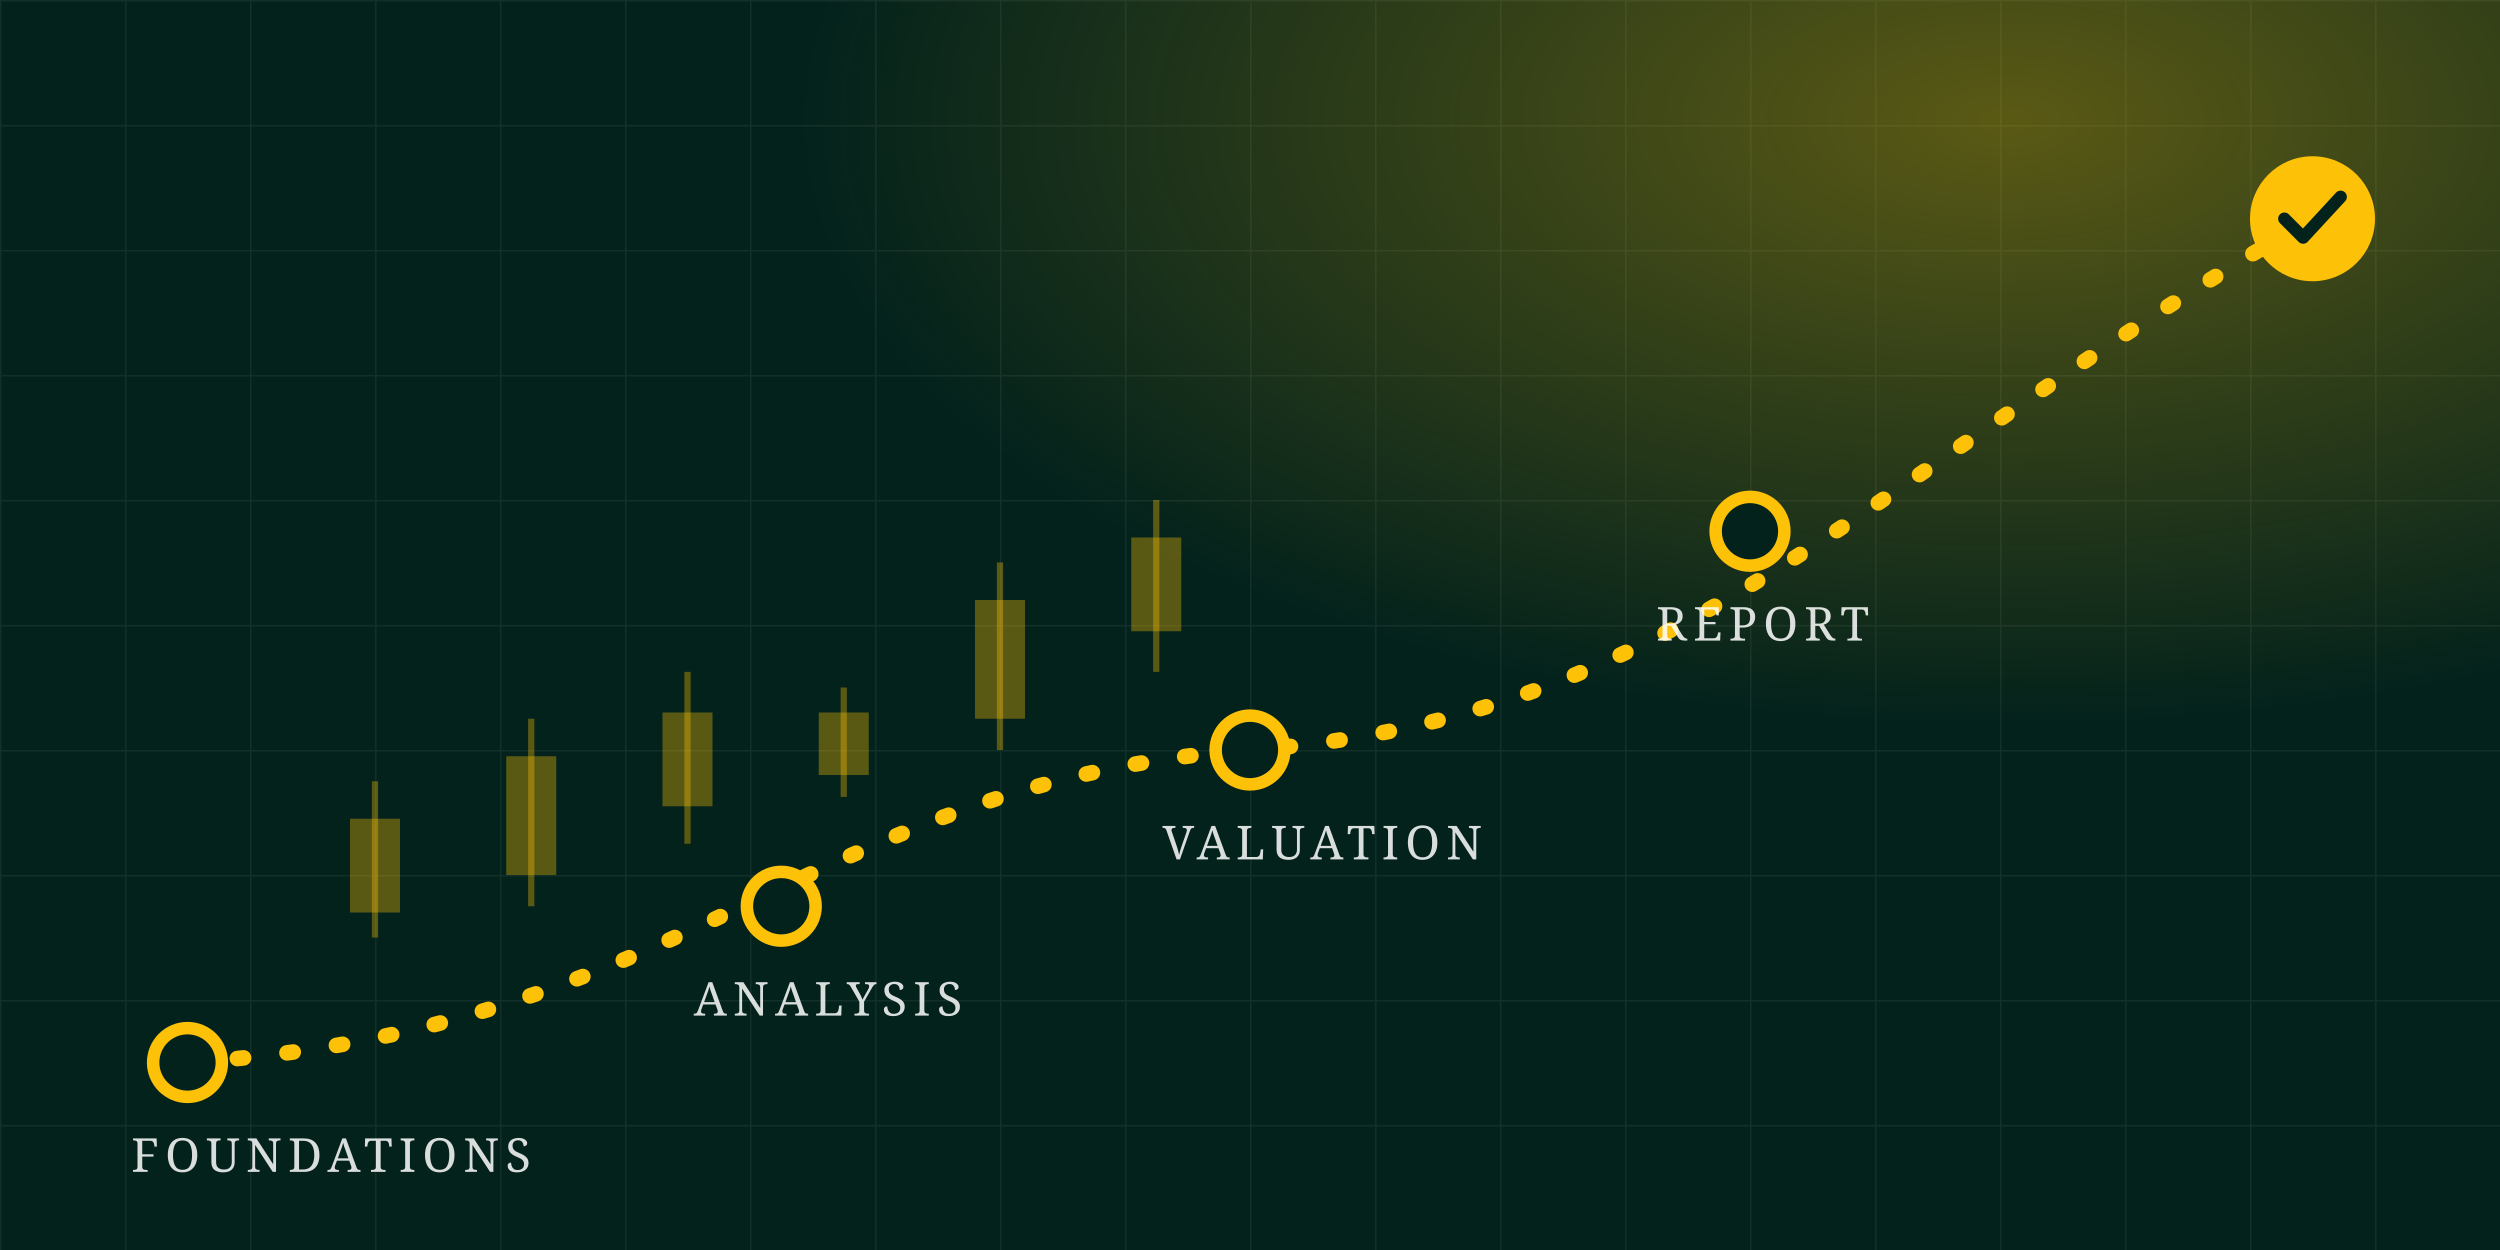
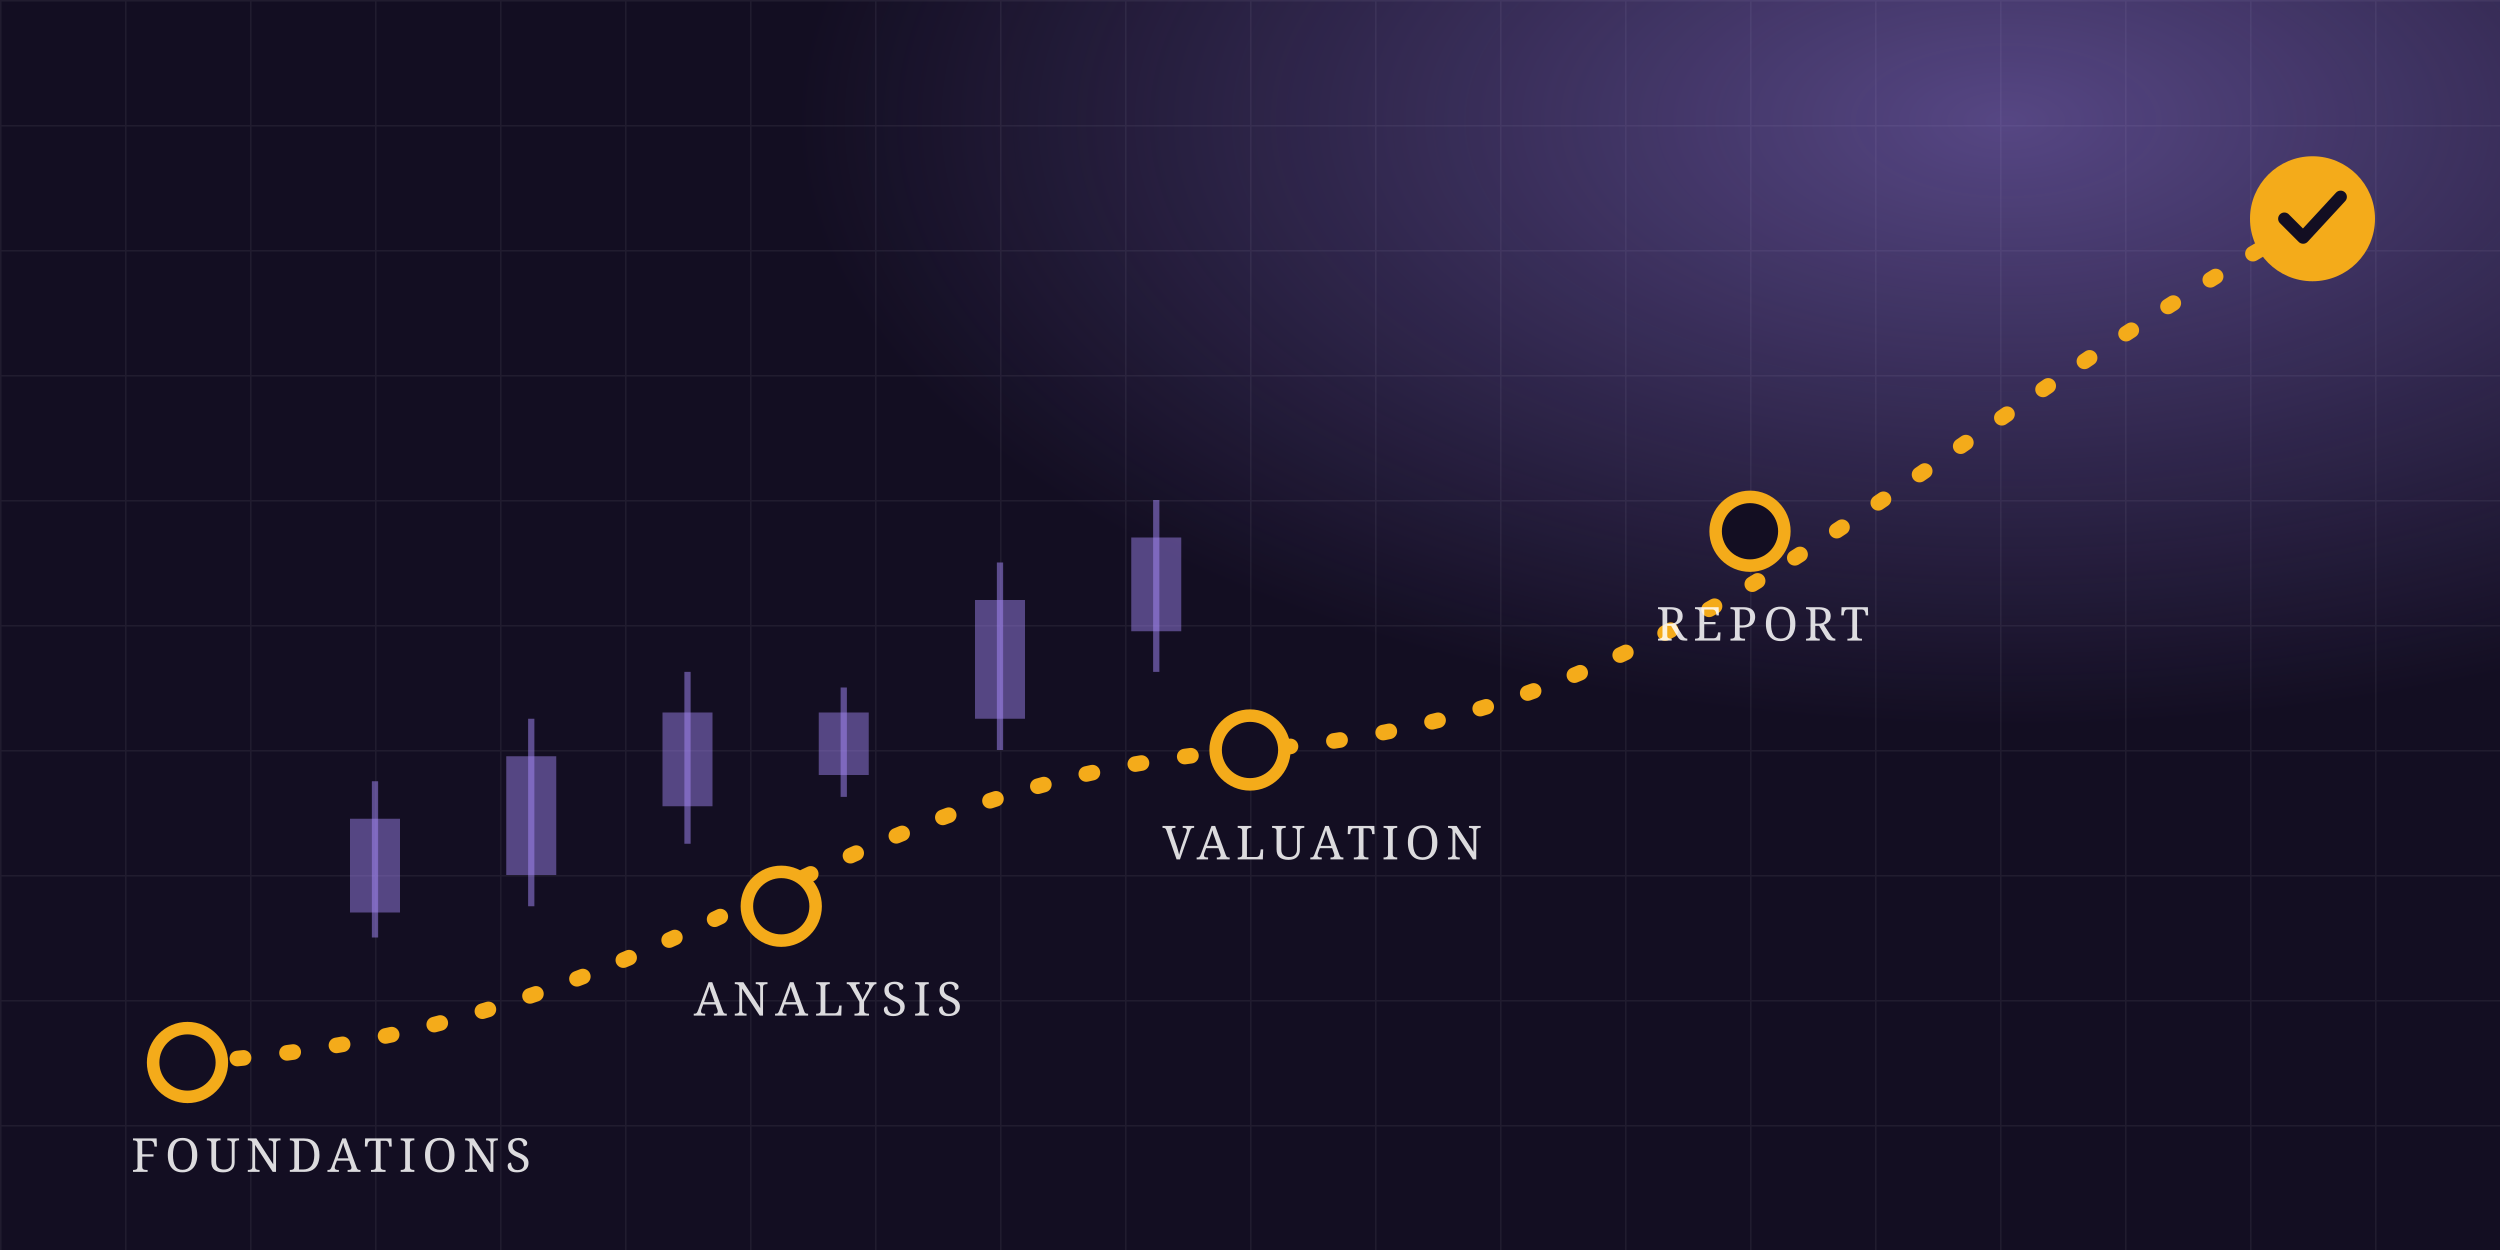
<svg xmlns="http://www.w3.org/2000/svg" viewBox="0 0 800 400" preserveAspectRatio="xMidYMid slice">
  <defs>
    <radialGradient id="g" cx="80%" cy="10%" r="80%">
-       <stop offset="0" stop-color="#fdc107" stop-opacity=".35" />
-       <stop offset=".6" stop-color="#fdc107" stop-opacity="0" />
+       <stop offset="0" stop-color="#a78bfa" stop-opacity=".45" />
+       <stop offset=".6" stop-color="#a78bfa" stop-opacity="0" />
    </radialGradient>
    <pattern id="grid" width="40" height="40" patternUnits="userSpaceOnUse">
      <path d="M40 0H0V40" fill="none" stroke="#fff" stroke-opacity=".06" />
    </pattern>
  </defs>
-   <rect width="800" height="400" fill="#03221c" />
+   <rect width="800" height="400" fill="#130e22" />
  <rect width="800" height="400" fill="url(#grid)" />
  <rect width="800" height="400" fill="url(#g)" />
-   <g stroke="#fdc107" stroke-opacity=".35" stroke-width="2">
+   <g stroke="#a78bfa" stroke-opacity=".5" stroke-width="2">
    <line x1="120" y1="300" x2="120" y2="250" />
    <line x1="170" y1="290" x2="170" y2="230" />
    <line x1="220" y1="270" x2="220" y2="215" />
    <line x1="270" y1="255" x2="270" y2="220" />
    <line x1="320" y1="240" x2="320" y2="180" />
    <line x1="370" y1="215" x2="370" y2="160" />
  </g>
-   <g fill="#fdc107" fill-opacity=".35">
+   <g fill="#a78bfa" fill-opacity=".45">
    <rect x="112" y="262" width="16" height="30" />
    <rect x="162" y="242" width="16" height="38" />
    <rect x="212" y="228" width="16" height="30" />
    <rect x="262" y="228" width="16" height="20" />
    <rect x="312" y="192" width="16" height="38" />
    <rect x="362" y="172" width="16" height="30" />
  </g>
-   <path d="M60 340 C 220 330, 260 250, 400 240 S 600 150, 740 70" fill="none" stroke="#fdc107" stroke-width="5" stroke-linecap="round" stroke-dasharray="2 14" />
-   <g fill="#03221c" stroke="#fdc107" stroke-width="4">
+   <path d="M60 340 C 220 330, 260 250, 400 240 S 600 150, 740 70" fill="none" stroke="#f4ab1a" stroke-width="5" stroke-linecap="round" stroke-dasharray="2 14" />
+   <g fill="#130e22" stroke="#f4ab1a" stroke-width="4">
    <circle cx="60" cy="340" r="11" />
    <circle cx="250" cy="290" r="11" />
    <circle cx="400" cy="240" r="11" />
    <circle cx="560" cy="170" r="11" />
  </g>
-   <circle cx="740" cy="70" r="20" fill="#fdc107" />
-   <path d="M731 70l6 6 12-13" fill="none" stroke="#03221c" stroke-width="4" stroke-linecap="round" stroke-linejoin="round" />
+   <circle cx="740" cy="70" r="20" fill="#f4ab1a" />
+   <path d="M731 70l6 6 12-13" fill="none" stroke="#130e22" stroke-width="4" stroke-linecap="round" stroke-linejoin="round" />
  <g font-family="Georgia, serif" fill="#fff" fill-opacity=".85" font-size="15" letter-spacing="2">
    <text x="42" y="375">FOUNDATIONS</text>
    <text x="222" y="325">ANALYSIS</text>
    <text x="372" y="275">VALUATION</text>
    <text x="530" y="205">REPORT</text>
  </g>
</svg>
